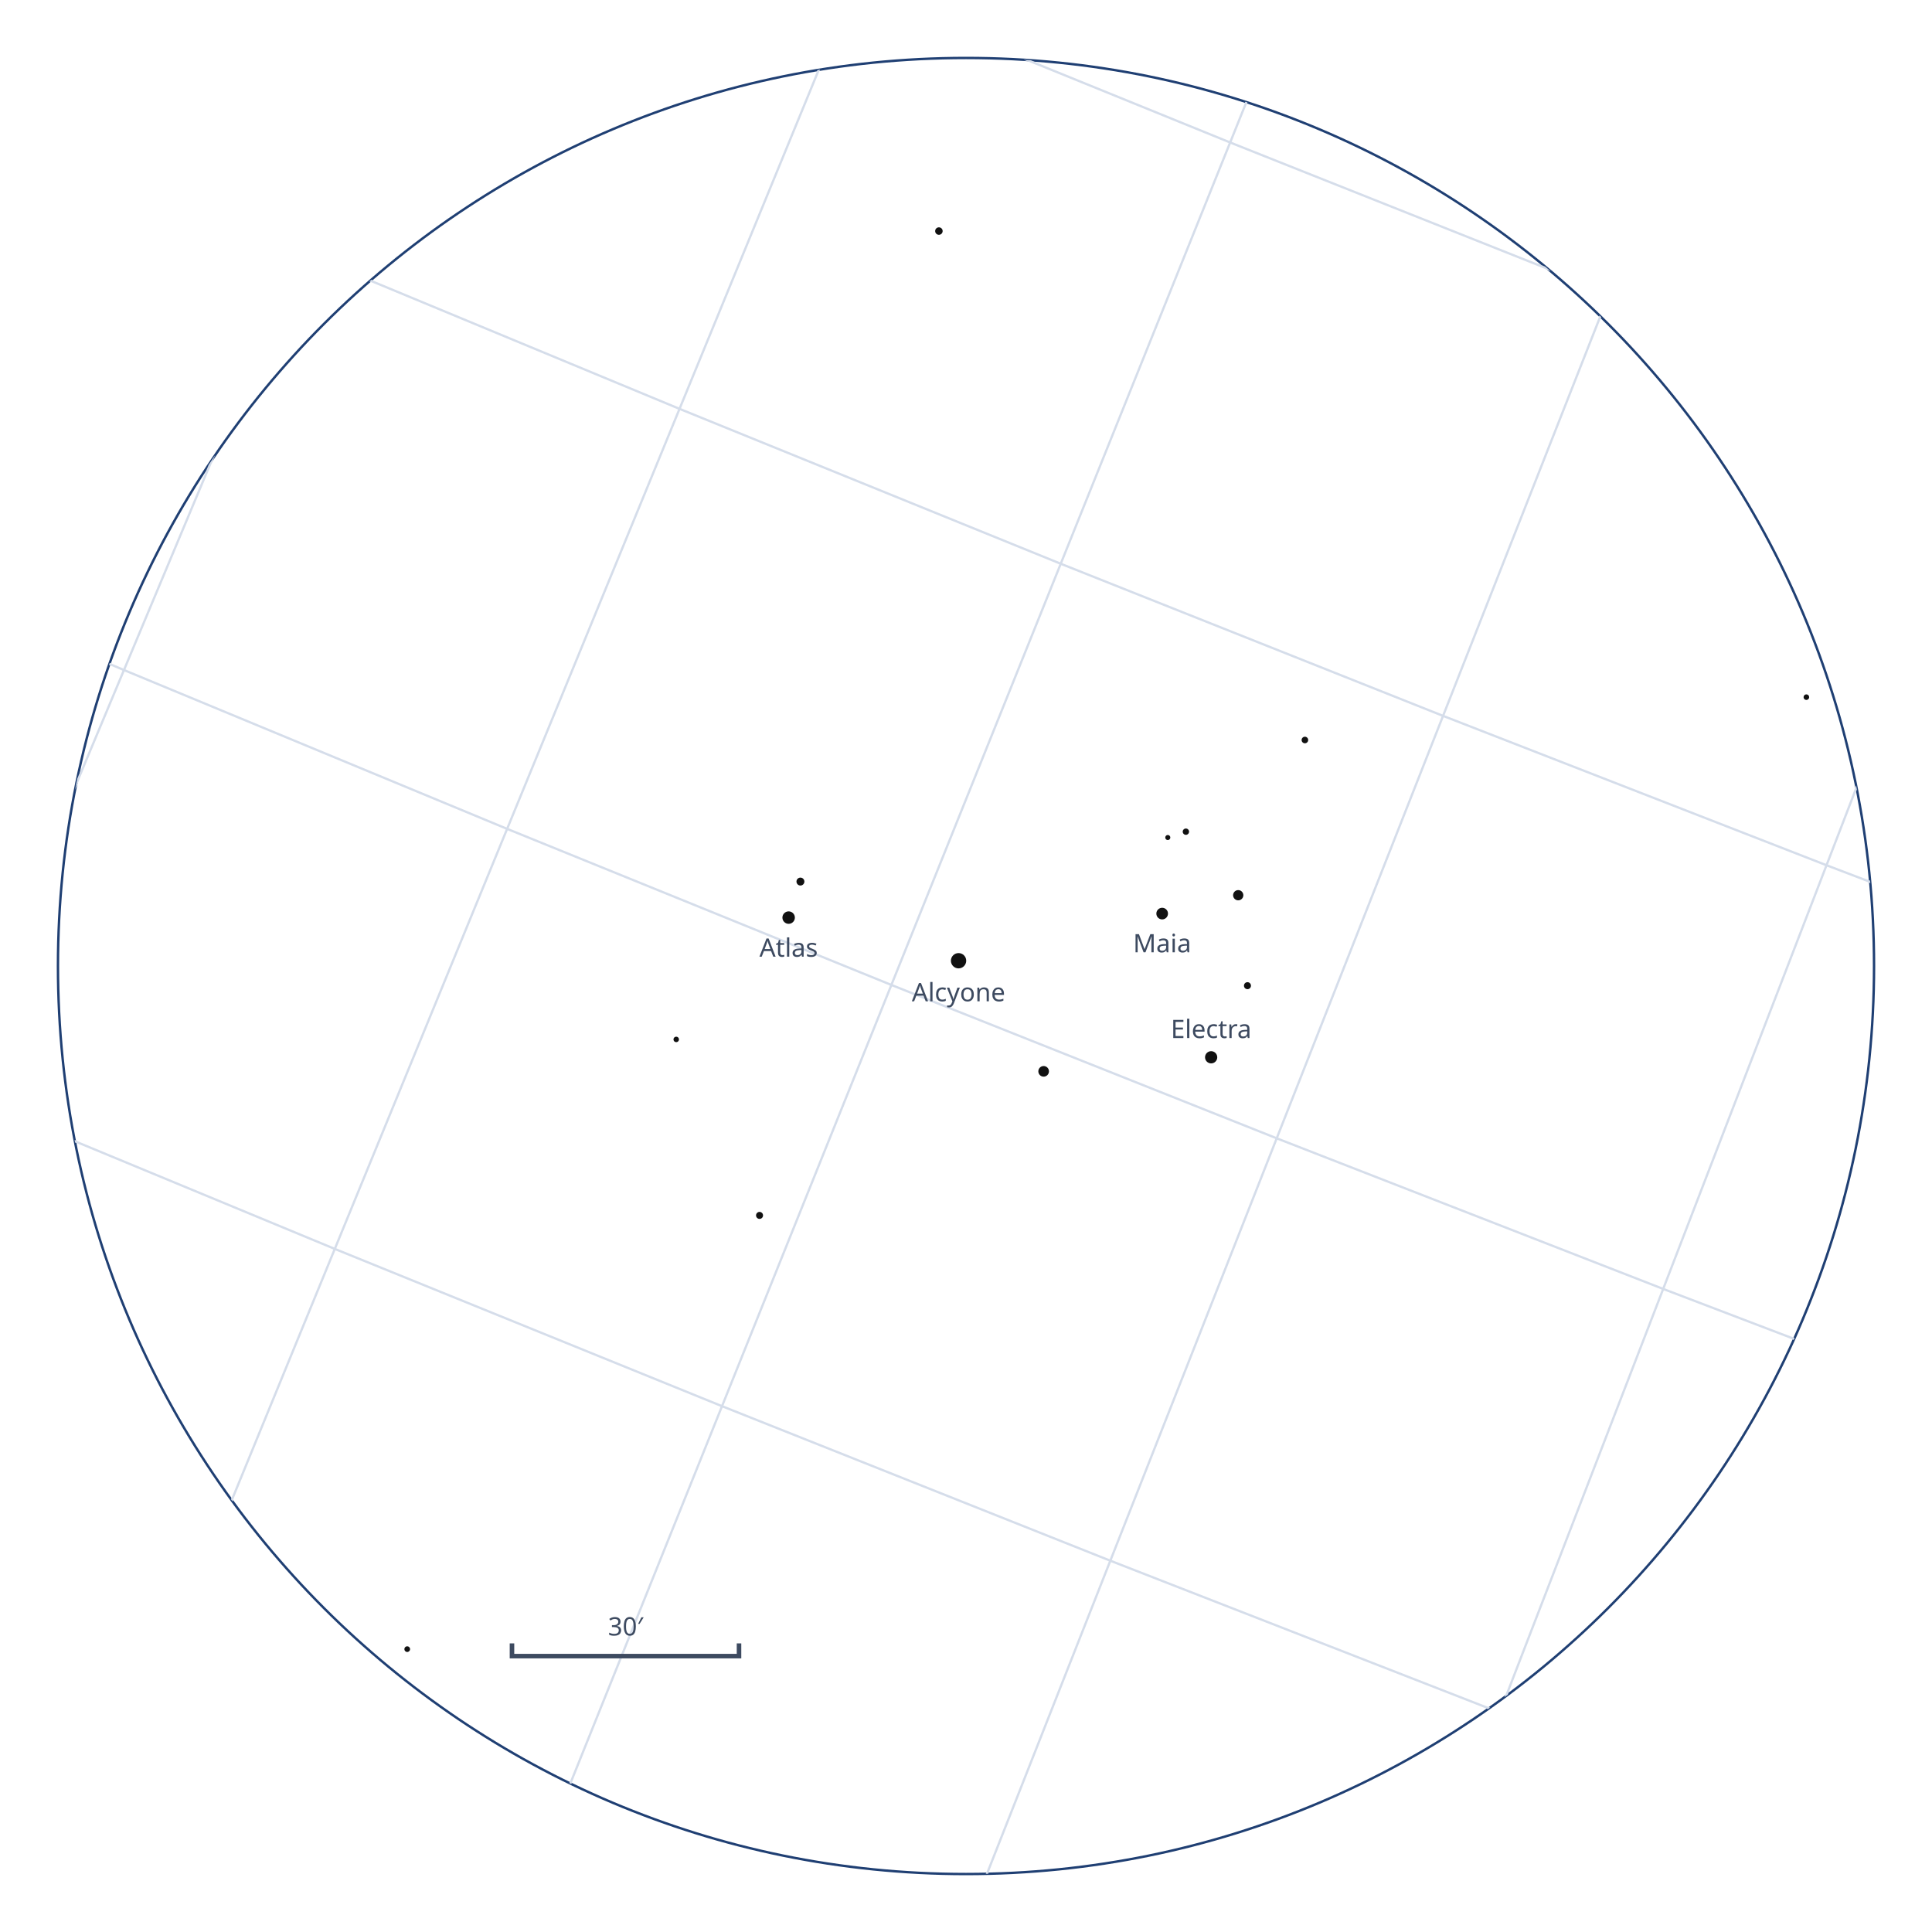
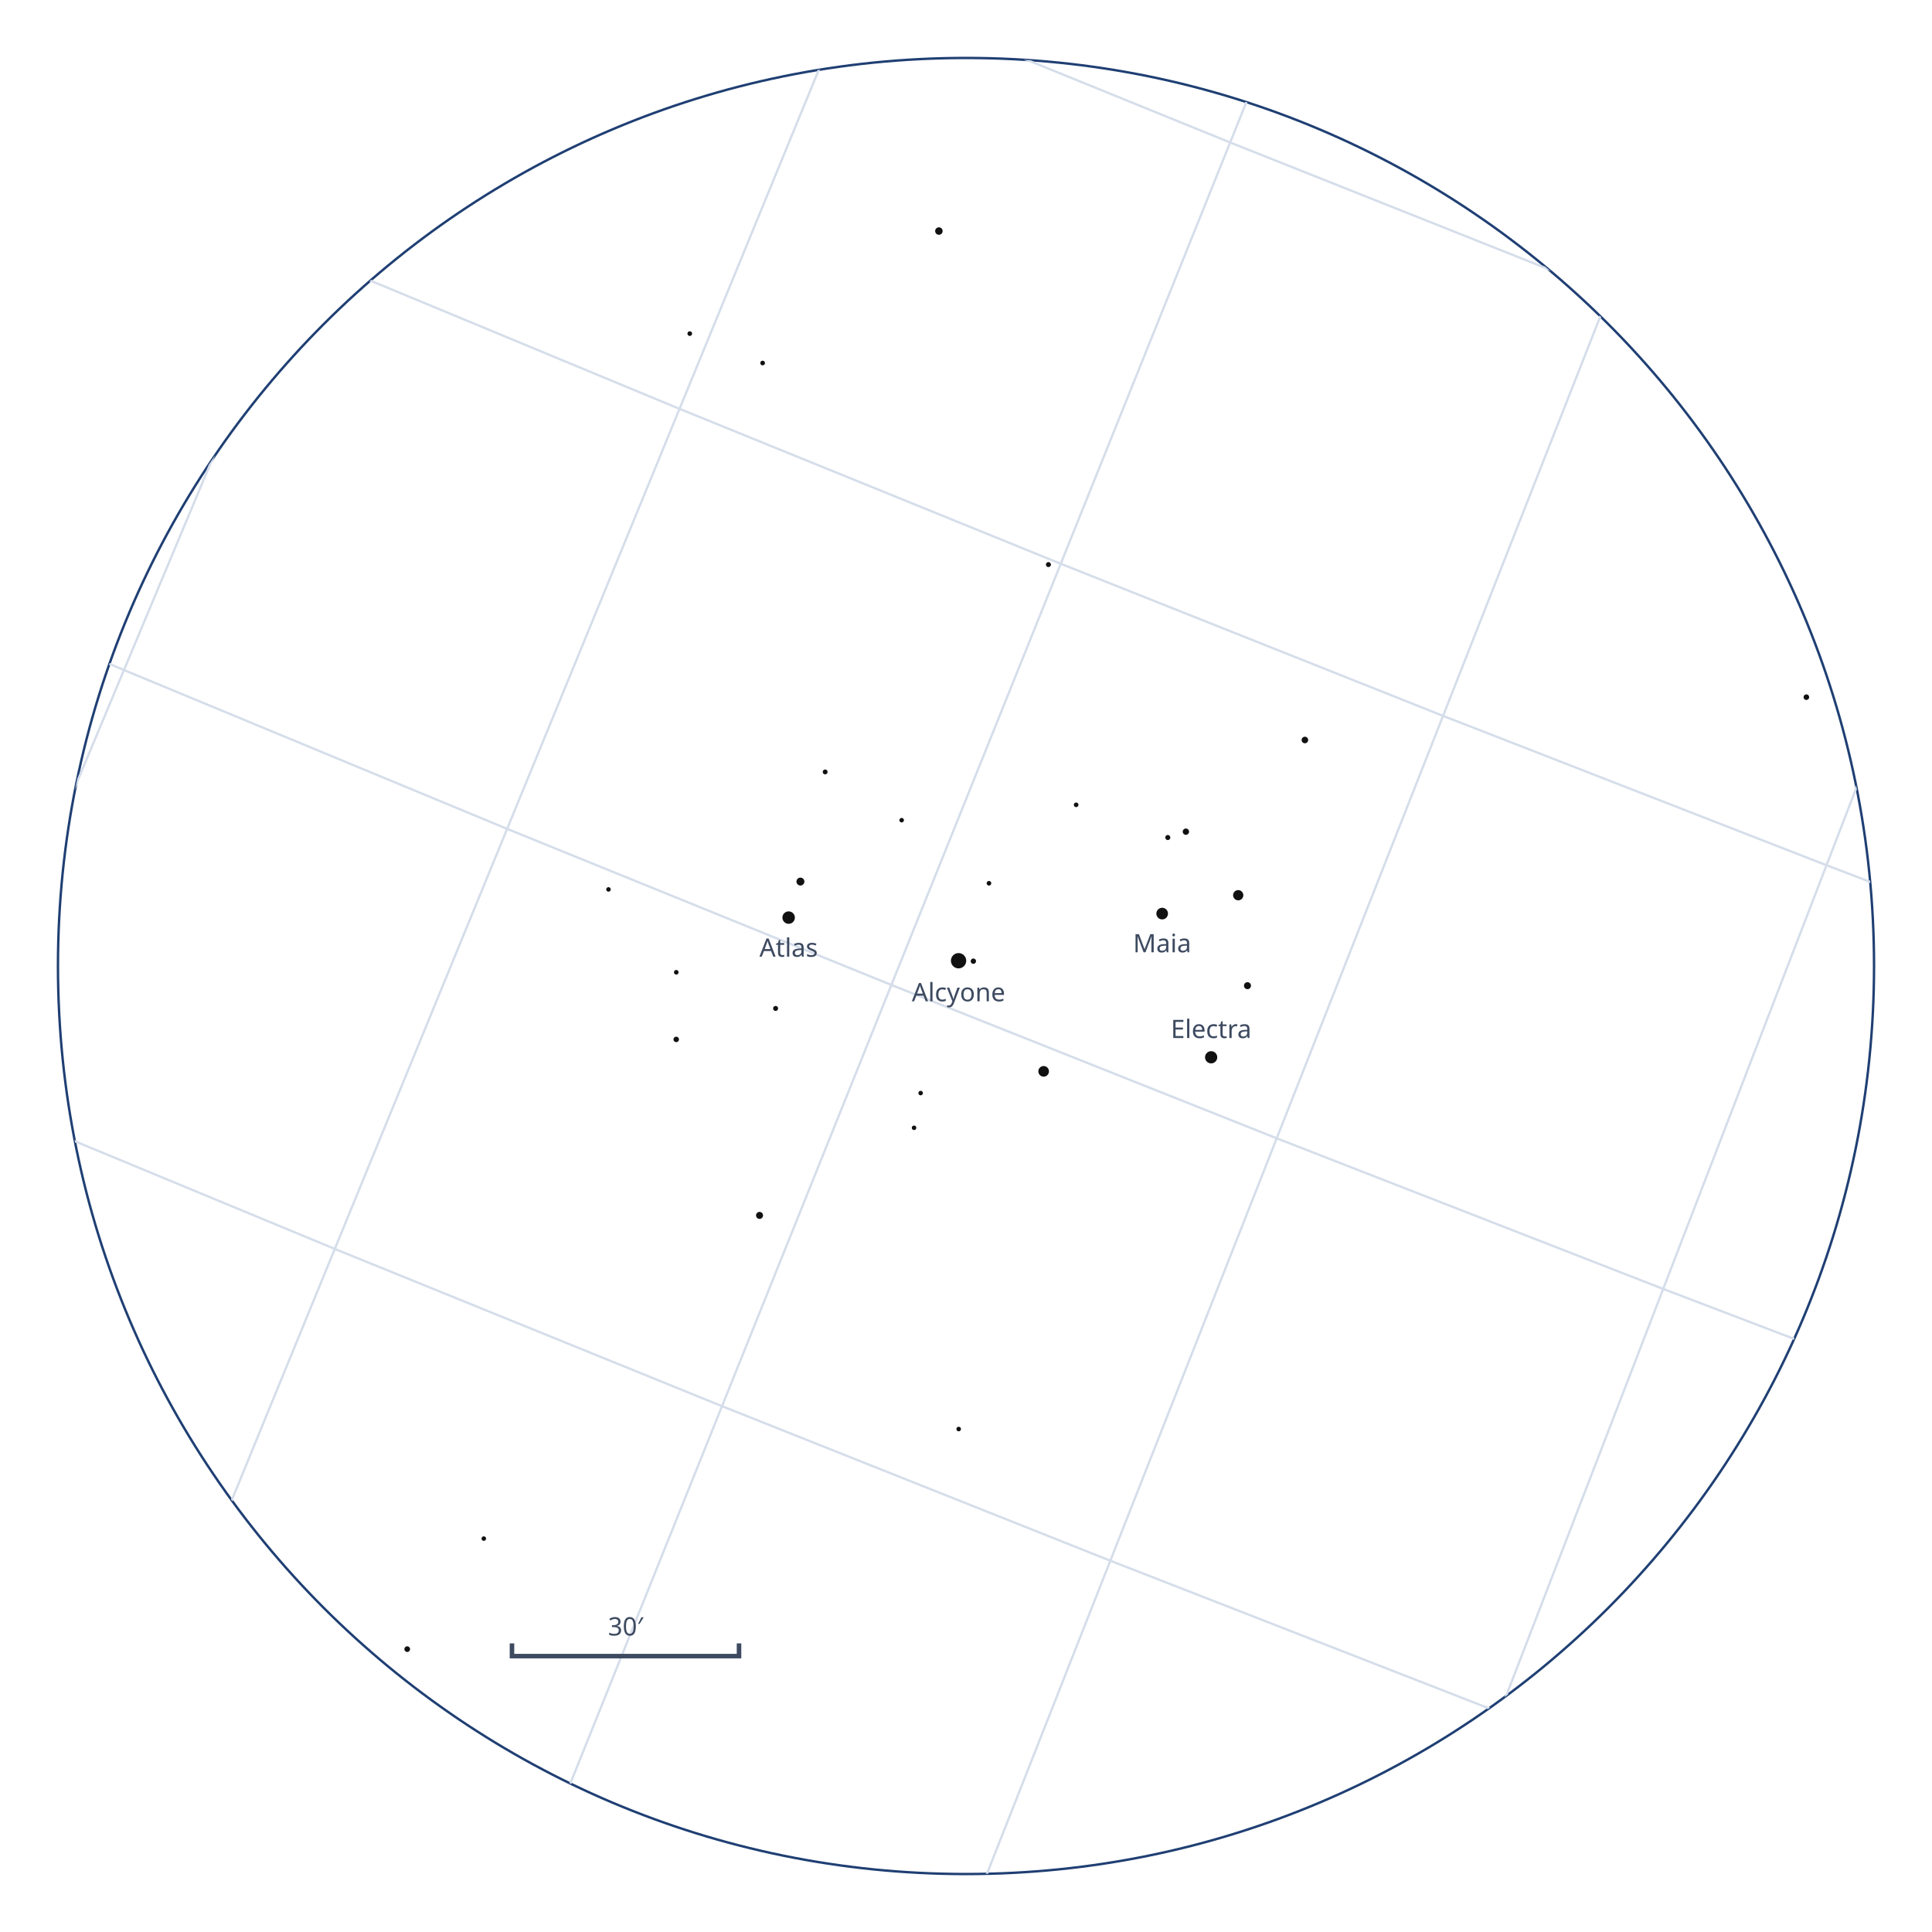
<svg xmlns="http://www.w3.org/2000/svg" viewBox="0 0 800 800" width="190mm" height="190mm">
  <rect x="0" y="0" width="800" height="800" fill="#ffffff" />
  <circle cx="400.0" cy="400.0" r="376.0" fill="#ffffff" stroke="#1f3f73" stroke-width="1" />
  <defs>
    <clipPath id="sky-400_0-400_0-376_0">
      <circle cx="400.0" cy="400.0" r="376.0" />
    </clipPath>
  </defs>
  <g clip-path="url(#sky-400_0-400_0-376_0)">
    <polyline points="10665.86,2348.65 10453.08,2357.26 10241.82,2364.01 10032.04,2368.92 9823.73,2372.04 9616.85,2373.42 9411.38,2373.07 9207.31,2371.04 9004.59,2367.37 8803.22,2362.08 8603.16,2355.2 8404.39,2346.76 8206.89,2336.8 8010.64,2325.34 7815.6,2312.4 7621.77,2298.01 7429.12,2282.19 7237.62,2264.97 7047.25,2246.37 6857.99,2226.4 6669.82,2205.1 6482.72,2182.47 6296.67,2158.53 6111.65,2133.31 5927.63,2106.82 5744.59,2079.07 5562.52,2050.07 5381.4,2019.85 5201.2,1988.42 5021.91,1955.78 4843.5,1921.95 4665.97,1886.94 4489.29,1850.76 4313.43,1813.42 4138.4,1774.92 3964.15,1735.28 3790.69,1694.51 3617.99,1652.6 3446.03,1609.57 3274.8,1565.42 3104.27,1520.16 2934.45,1473.78 2765.3,1426.31 2596.81,1377.73 2428.96,1328.05 2261.75,1277.27 2095.15,1225.39 1929.15,1172.42 1763.74,1118.36 1598.9,1063.19 1434.61,1006.94 1270.86,949.58 1107.64,891.13 944.94,831.57 782.73,770.91 621.01,709.14 459.76,646.26 298.97,582.27 138.63,517.15 -21.27,450.91 -180.76,383.53 -339.83,315.02 -498.51,245.36 -656.8,174.54 -814.71,102.57 -972.26,29.42 -1129.46,-44.9 -1286.32,-120.41 -1442.85,-197.13 -1599.06,-275.05 -1754.96,-354.19 -1910.56,-434.57 -2065.87,-516.19 -2220.89,-599.07 -2375.65,-683.22 -2530.15,-768.66 -2684.39,-855.39 -2838.39,-943.45 -2992.15,-1032.83 -3145.69,-1123.56 -3299.0,-1215.66 -3452.1,-1309.14 -3605.0,-1404.02 -3757.7,-1500.32 -3910.2,-1598.07 -4062.52,-1697.27 -4214.67,-1797.95 -4366.64,-1900.13 -4518.44,-2003.84 -4670.07,-2109.1 -4821.55,-2215.93 -4972.88,-2324.36 -5124.05,-2434.41 -5275.08,-2546.11 -5425.97,-2659.48 -5576.71,-2774.55 -5727.32,-2891.36 -5877.79,-3009.93 -6028.12,-3130.29 -6178.32,-3252.47 -6328.39,-3376.5 -6478.32,-3502.43 -6628.11,-3630.27 -6777.77,-3760.07 -6927.29,-3891.86 -7076.67,-4025.69 -7225.9,-4161.57 -7374.99,-4299.57 -7523.92,-4439.71 -7672.68,-4582.04 -7821.29,-4726.59 -7969.72,-4873.42 -8117.96,-5022.57 -8266.02,-5174.08 -8413.88,-5328.01 -8561.52,-5484.39 -8708.93,-5643.28 -8856.11,-5804.73 -9003.04,-5968.79 -9149.7,-6135.52 -9296.07,-6304.96 -9442.13,-6477.19 -9587.87,-6652.25 -9733.26,-6830.21 -9878.29,-7011.12 -10022.92,-7195.05 -10167.12,-7382.06 -10310.88,-7572.22 -10454.15,-7765.6 -10596.92,-7962.27 -10739.13,-8162.29 -10880.76,-8365.73 -11021.76,-8572.69 -11162.1,-8783.22 -11301.72,-8997.4 -11440.59,-9215.33 -11578.64,-9437.07 -11715.83,-9662.72 -11852.11,-9892.35 -11987.4,-10126.05 -12121.65,-10363.92 -12254.78,-10606.05 -12386.74,-10852.52 -12517.43,-11103.43 -12646.78,-11358.88 -12774.72,-11618.96 -12901.13,-11883.79 -13025.94,-12153.45 -13149.04,-12428.05 -13270.33,-12707.7 -13389.69,-12992.5 -13507.0,-13282.57 -13622.15,-13578.01 -13735.0,-13878.94 -13845.4,-14185.46 -13953.23,-14497.69 -14058.31,-14815.75 -14160.5,-15139.74 -14259.61,-15469.79 -14355.46,-15806.01 -14447.88,-16148.52 -14536.65,-16497.43 -14621.57,-16852.86 -14702.41,-17214.92 -14778.95,-17583.73 -14850.93,-17959.4 -14918.1,-18342.03 -14980.2,-18731.73 -15036.93,-19128.61 -15087.99,-19532.77 -15133.09,-19944.29 -15171.88,-20363.27 -15204.03,-20789.8 -15229.17,-21223.94 -15246.92,-21665.76 -15256.91,-22115.33 -15258.7,-22572.69 -15251.88,-23037.88 -15235.99,-23510.92 -15210.57,-23991.83 -15175.12,-24480.58 -15129.15,-24977.17 -15072.11,-25481.54 -15003.48,-25993.64 -14922.67,-26513.37 -14829.11,-27040.61 -14722.18,-27575.24 -14601.26,-28117.07 -14465.7,-28665.9 -14314.83,-29221.49 -14147.98,-29783.56 -13976.14,-30316.58" fill="none" stroke="#d5ddea" stroke-width="0.94" stroke-linejoin="round" />
    <polyline points="10654.53,2116.94 10443.83,2127.19 10234.6,2135.54 10026.81,2142.04 9820.44,2146.72 9615.47,2149.62 9411.87,2150.78 9209.62,2150.24 9008.7,2148.02 8809.08,2144.15 8610.75,2138.68 8413.68,2131.62 8217.84,2123.01 8023.22,2112.88 7829.8,2101.25 7637.55,2088.14 7446.45,2073.58 7256.48,2057.59 7067.62,2040.2 6879.85,2021.43 6693.15,2001.28 6507.5,1979.8 6322.87,1956.98 6139.25,1932.86 5956.62,1907.44 5774.96,1880.75 5594.25,1852.79 5414.47,1823.58 5235.6,1793.14 5057.63,1761.47 4880.53,1728.59 4704.28,1694.51 4528.88,1659.24 4354.3,1622.79 4180.53,1585.17 4007.54,1546.38 3835.32,1506.44 3663.86,1465.35 3493.13,1423.12 3323.13,1379.75 3153.83,1335.25 2985.21,1289.63 2817.28,1242.88 2650.0,1195.01 2483.36,1146.02 2317.36,1095.92 2151.96,1044.71 1987.17,992.38 1822.96,938.95 1659.31,884.4 1496.23,828.74 1333.69,771.97 1171.68,714.08 1010.18,655.08 849.19,594.96 688.69,533.72 528.66,471.35 369.1,407.85 209.99,343.22 51.33,277.45 -106.91,210.53 -264.73,142.46 -422.15,73.23 -579.17,2.84 -735.81,-68.73 -892.07,-141.48 -1047.98,-215.42 -1203.53,-290.56 -1358.73,-366.92 -1513.61,-444.49 -1668.17,-523.29 -1822.41,-603.34 -1976.35,-684.64 -2129.99,-767.21 -2283.35,-851.07 -2436.43,-936.21 -2589.24,-1022.67 -2741.79,-1110.45 -2894.09,-1199.57 -3046.14,-1290.05 -3197.95,-1381.9 -3349.53,-1475.14 -3500.89,-1569.8 -3652.02,-1665.87 -3802.94,-1763.4 -3953.66,-1862.39 -4104.17,-1962.86 -4254.48,-2064.85 -4404.61,-2168.37 -4554.54,-2273.43 -4704.29,-2380.08 -4853.86,-2488.33 -5003.25,-2598.2 -5152.46,-2709.72 -5301.51,-2822.92 -5450.38,-2937.83 -5599.08,-3054.47 -5747.61,-3172.87 -5895.97,-3293.06 -6044.17,-3415.08 -6192.2,-3538.95 -6340.05,-3664.71 -6487.73,-3792.38 -6635.24,-3922.01 -6782.57,-4053.63 -6929.72,-4187.27 -7076.68,-4322.97 -7223.45,-4460.78 -7370.02,-4600.73 -7516.38,-4742.85 -7662.54,-4887.2 -7808.47,-5033.81 -7954.17,-5182.72 -8099.63,-5333.99 -8244.83,-5487.66 -8389.78,-5643.78 -8534.44,-5802.38 -8678.81,-5963.53 -8822.86,-6127.28 -8966.59,-6293.67 -9109.98,-6462.76 -9253.0,-6634.61 -9395.63,-6809.27 -9537.84,-6986.8 -9679.62,-7167.26 -9820.94,-7350.71 -9961.77,-7537.21 -10102.07,-7726.82 -10241.82,-7919.62 -10380.99,-8115.66 -10519.52,-8315.02 -10657.4,-8517.77 -10794.56,-8723.97 -10930.98,-8933.7 -11066.6,-9147.04 -11201.38,-9364.07 -11335.26,-9584.85 -11468.18,-9809.47 -11600.1,-10038.02 -11730.94,-10270.57 -11860.64,-10507.21 -11989.13,-10748.03 -12116.33,-10993.11 -12242.18,-11242.55 -12366.58,-11496.44 -12489.46,-11754.86 -12610.71,-12017.92 -12730.25,-12285.72 -12847.97,-12558.34 -12963.76,-12835.89 -13077.51,-13118.47 -13189.1,-13406.17 -13298.4,-13699.12 -13405.29,-13997.39 -13509.62,-14301.11 -13611.25,-14610.37 -13710.02,-14925.29 -13805.76,-15245.96 -13898.31,-15572.5 -13987.49,-15905.0 -14073.11,-16243.58 -14154.96,-16588.34 -14232.84,-16939.39 -14306.52,-17296.82 -14375.79,-17660.73 -14440.38,-18031.23 -14500.06,-18408.41 -14554.56,-18792.37 -14603.58,-19183.18 -14646.85,-19580.94 -14684.05,-19985.73 -14714.87,-20397.61 -14738.96,-20816.65 -14755.97,-21242.91 -14765.55,-21676.45 -14767.3,-22117.29 -14760.83,-22565.47 -14745.72,-23021.01 -14721.54,-23483.91 -14687.83,-23954.17 -14644.13,-24431.74 -14589.94,-24916.59 -14524.77,-25408.66 -14448.09,-25907.85 -14359.37,-26414.06 -14258.03,-26927.15 -14143.51,-27446.97 -14015.21,-27973.32 -13872.52,-28505.98 -13714.83,-29044.68 -13541.48,-29589.14 -13351.84,-30139.02 -13145.23,-30693.94 -13033.69,-30975.88" fill="none" stroke="#d5ddea" stroke-width="0.94" stroke-linejoin="round" />
    <polyline points="10641.32,1885.75 10432.74,1897.6 10225.58,1907.52 10019.82,1915.57 9815.44,1921.78 9612.42,1926.18 9410.73,1928.82 9210.35,1929.72 9011.26,1928.93 8813.45,1926.47 8616.88,1922.37 8421.55,1916.67 8227.42,1909.4 8034.47,1900.57 7842.7,1890.22 7652.07,1878.38 7462.56,1865.06 7274.16,1850.29 7086.85,1834.09 6900.6,1816.49 6715.4,1797.5 6531.23,1777.14 6348.06,1755.44 6165.88,1732.4 5984.68,1708.05 5804.42,1682.4 5625.1,1655.46 5446.7,1627.26 5269.19,1597.8 5092.57,1567.1 4916.81,1535.17 4741.89,1502.01 4567.8,1467.65 4394.52,1432.09 4222.04,1395.34 4050.33,1357.4 3879.39,1318.3 3709.2,1278.02 3539.73,1236.59 3370.98,1194.0 3202.93,1150.26 3035.57,1105.38 2868.87,1059.36 2702.83,1012.21 2537.43,963.92 2372.66,914.5 2208.49,863.95 2044.93,812.28 1881.95,759.47 1719.53,705.55 1557.68,650.49 1396.37,594.31 1235.59,537.0 1075.33,478.56 915.58,418.99 756.32,358.28 597.54,296.43 439.23,233.44 281.38,169.3 123.98,104.01 -32.99,37.56 -189.54,-30.06 -345.67,-98.84 -501.4,-168.8 -656.74,-239.95 -811.69,-312.29 -966.27,-385.83 -1120.49,-460.59 -1274.36,-536.56 -1427.88,-613.77 -1581.07,-692.22 -1733.94,-771.92 -1886.48,-852.89 -2038.72,-935.13 -2190.66,-1018.66 -2342.3,-1103.5 -2493.66,-1189.66 -2644.75,-1277.15 -2795.56,-1365.99 -2946.1,-1456.19 -3096.39,-1547.77 -3246.43,-1640.75 -3396.22,-1735.14 -3545.78,-1830.97 -3695.1,-1928.25 -3844.18,-2027.01 -3993.05,-2127.25 -4141.69,-2229.01 -4290.11,-2332.3 -4438.33,-2437.15 -4586.33,-2543.58 -4734.12,-2651.62 -4881.71,-2761.28 -5029.1,-2872.6 -5176.28,-2985.59 -5323.26,-3100.29 -5470.04,-3216.73 -5616.62,-3334.93 -5763.0,-3454.92 -5909.18,-3576.73 -6055.15,-3700.39 -6200.91,-3825.94 -6346.47,-3953.4 -6491.81,-4082.82 -6636.94,-4214.22 -6781.84,-4347.63 -6926.52,-4483.11 -7070.96,-4620.68 -7215.16,-4760.38 -7359.12,-4902.25 -7502.81,-5046.33 -7646.24,-5192.67 -7789.38,-5341.3 -7932.24,-5492.27 -8074.79,-5645.62 -8217.03,-5801.41 -8358.93,-5959.67 -8500.49,-6120.46 -8641.68,-6283.82 -8782.48,-6449.81 -8922.88,-6618.48 -9062.85,-6789.88 -9202.37,-6964.07 -9341.42,-7141.1 -9479.97,-7321.03 -9617.98,-7503.91 -9755.44,-7689.82 -9892.31,-7878.8 -10028.55,-8070.93 -10164.12,-8266.27 -10299.0,-8464.88 -10433.14,-8666.83 -10566.5,-8872.19 -10699.02,-9081.03 -10830.67,-9293.42 -10961.39,-9509.44 -11091.12,-9729.16 -11219.82,-9952.65 -11347.42,-10180.0 -11473.85,-10411.29 -11599.05,-10646.59 -11722.94,-10885.98 -11845.46,-11129.56 -11966.52,-11377.41 -12086.04,-11629.6 -12203.93,-11886.25 -12320.09,-12147.42 -12434.44,-12413.21 -12546.86,-12683.72 -12657.25,-12959.03 -12765.49,-13239.24 -12871.46,-13524.45 -12975.04,-13814.74 -13076.09,-14110.23 -13174.48,-14410.99 -13270.04,-14717.14 -13362.64,-15028.76 -13452.1,-15345.96 -13538.26,-15668.82 -13620.93,-15997.46 -13699.93,-16331.95 -13775.06,-16672.4 -13846.11,-17018.9 -13912.86,-17371.54 -13975.09,-17730.41 -14032.55,-18095.59 -14085.0,-18467.17 -14132.17,-18845.22 -14173.78,-19229.82 -14209.56,-19621.04 -14239.19,-20018.95 -14262.37,-20423.59 -14278.77,-20835.02 -14288.04,-21253.28 -14289.83,-21678.41 -14283.77,-22110.43 -14269.47,-22549.34 -14246.53,-22995.15 -14214.53,-23447.85 -14173.03,-23907.4 -14121.59,-24373.75 -14059.74,-24846.86 -13987.0,-25326.62 -13902.87,-25812.94 -13806.82,-26305.69 -13698.35,-26804.72 -13576.89,-27309.84 -13441.89,-27820.86 -13292.78,-28337.52 -13128.97,-28859.56 -12949.86,-29386.67 -12754.85,-29918.5 -12543.32,-30454.67 -12314.65,-30994.74 -12068.21,-31538.23 -12036.9,-31604.21" fill="none" stroke="#d5ddea" stroke-width="0.94" stroke-linejoin="round" />
    <polyline points="10626.23,1655.07 10419.82,1668.48 10214.78,1679.94 10011.1,1689.5 9808.75,1697.2 9607.71,1703.07 9407.97,1707.15 9209.51,1709.48 9012.3,1710.09 8816.33,1709.0 8621.57,1706.26 8428.01,1701.9 8235.62,1695.93 8044.39,1688.39 7854.3,1679.31 7665.33,1668.71 7477.45,1656.61 7290.66,1643.04 7104.93,1628.02 6920.24,1611.58 6736.57,1593.72 6553.92,1574.48 6372.25,1553.87 6191.55,1531.91 6011.8,1508.61 5832.99,1484.0 5655.09,1458.08 5478.1,1430.87 5301.99,1402.39 5126.74,1372.65 4952.35,1341.65 4778.79,1309.42 4606.04,1275.96 4434.1,1241.28 4262.94,1205.4 4092.55,1168.31 3922.91,1130.04 3754.02,1090.58 3585.84,1049.94 3418.38,1008.13 3251.61,965.16 3085.52,921.03 2920.09,875.74 2755.31,829.3 2591.18,781.71 2427.66,732.97 2264.76,683.1 2102.45,632.07 1940.72,579.91 1779.57,526.61 1618.97,472.17 1458.92,416.58 1299.4,359.85 1140.4,301.98 981.91,242.96 823.92,182.8 666.41,121.48 509.38,59.0 352.81,-4.63 196.69,-69.43 41.01,-135.4 -114.23,-202.55 -269.06,-270.88 -423.47,-340.39 -577.48,-411.11 -731.11,-483.02 -884.35,-556.15 -1037.21,-630.51 -1189.72,-706.09 -1341.87,-782.91 -1493.67,-860.99 -1645.13,-940.33 -1796.26,-1020.94 -1947.08,-1102.84 -2097.57,-1186.04 -2247.76,-1270.55 -2397.65,-1356.38 -2547.24,-1443.56 -2696.54,-1532.09 -2845.57,-1621.99 -2994.31,-1713.28 -3142.79,-1805.98 -3291.0,-1900.09 -3438.95,-1995.65 -3586.65,-2092.66 -3734.09,-2191.15 -3881.29,-2291.13 -4028.24,-2392.63 -4174.95,-2495.67 -4321.42,-2600.28 -4467.66,-2706.46 -4613.66,-2814.25 -4759.43,-2923.67 -4904.97,-3034.75 -5050.27,-3147.5 -5195.35,-3261.97 -5340.19,-3378.16 -5484.81,-3496.12 -5629.18,-3615.87 -5773.33,-3737.44 -5917.23,-3860.85 -6060.89,-3986.15 -6204.31,-4113.36 -6347.48,-4242.51 -6490.39,-4373.65 -6633.04,-4506.79 -6775.42,-4641.99 -6917.53,-4779.27 -7059.35,-4918.68 -7200.88,-5060.24 -7342.11,-5204.01 -7483.02,-5350.02 -7623.61,-5498.3 -7763.86,-5648.92 -7903.75,-5801.9 -8043.28,-5957.3 -8182.42,-6115.16 -8321.16,-6275.52 -8459.48,-6438.44 -8597.36,-6603.96 -8734.78,-6772.13 -8871.71,-6943.01 -9008.13,-7116.65 -9144.01,-7293.11 -9279.33,-7472.43 -9414.05,-7654.68 -9548.15,-7839.91 -9681.59,-8028.18 -9814.33,-8219.56 -9946.35,-8414.1 -10077.59,-8611.87 -10208.01,-8812.94 -10337.58,-9017.36 -10466.24,-9225.21 -10593.94,-9436.56 -10720.64,-9651.48 -10846.27,-9870.03 -10970.77,-10092.29 -11094.09,-10318.34 -11216.16,-10548.25 -11336.91,-10782.09 -11456.27,-11019.95 -11574.15,-11261.91 -11690.49,-11508.04 -11805.19,-11758.43 -11918.17,-12013.16 -12029.32,-12272.32 -12138.56,-12535.98 -12245.77,-12804.24 -12350.86,-13077.18 -12453.69,-13354.9 -12554.16,-13637.46 -12652.12,-13924.98 -12747.46,-14217.53 -12840.03,-14515.2 -12929.68,-14818.08 -13016.25,-15126.26 -13099.59,-15439.84 -13179.52,-15758.89 -13255.87,-16083.5 -13328.44,-16413.76 -13397.05,-16749.76 -13461.48,-17091.57 -13521.52,-17439.27 -13576.94,-17792.94 -13627.52,-18152.66 -13672.99,-18518.49 -13713.11,-18890.5 -13747.61,-19268.75 -13776.2,-19653.3 -13798.58,-20044.2 -13814.47,-20441.48 -13823.52,-20845.19 -13825.42,-21255.35 -13819.82,-21671.98 -13806.36,-22095.08 -13784.65,-22524.64 -13754.33,-22960.67 -13714.98,-23403.11 -13666.18,-23851.92 -13607.51,-24307.05 -13538.53,-24768.41 -13458.76,-25235.9 -13367.73,-25709.39 -13264.97,-26188.76 -13149.96,-26673.82 -13022.19,-27164.39 -12881.14,-27660.23 -12726.27,-28161.11 -12557.02,-28666.73 -12372.85,-29176.77 -12173.18,-29690.88 -11957.45,-30208.66 -11725.09,-30729.69 -11475.5,-31253.47 -11208.13,-31779.49 -10982.23,-32198.59" fill="none" stroke="#d5ddea" stroke-width="0.94" stroke-linejoin="round" />
    <polyline points="-4267.85,13042.04 -4175.91,12815.99 -4078.95,12577.4 -3983.09,12341.26 -3888.3,12107.52 -3794.54,11876.08 -3701.78,11646.9 -3609.99,11419.89 -3519.14,11195.0 -3429.2,10972.16 -3340.16,10751.32 -3251.97,10532.4 -3164.62,10315.36 -3078.09,10100.13 -2992.33,9886.66 -2907.34,9674.9 -2823.1,9464.8 -2739.57,9256.3 -2656.73,9049.36 -2574.57,8843.92 -2493.07,8639.94 -2412.2,8437.37 -2331.94,8236.18 -2252.29,8036.3 -2173.21,7837.71 -2094.68,7640.35 -2016.71,7444.19 -1939.25,7249.19 -1862.31,7055.3 -1785.85,6862.49 -1709.87,6670.72 -1634.35,6479.96 -1559.28,6290.16 -1484.63,6101.29 -1410.4,5913.31 -1336.56,5726.2 -1263.11,5539.91 -1190.03,5354.41 -1117.31,5169.67 -1044.93,4985.66 -972.89,4802.34 -901.16,4619.68 -829.73,4437.66 -758.59,4256.24 -687.74,4075.38 -617.15,3895.07 -546.81,3715.27 -476.72,3535.95 -406.86,3357.08 -337.22,3178.63 -267.79,3000.57 -198.55,2822.89 -129.5,2645.54 -60.62,2468.5 8.1,2291.74 76.67,2115.24 145.09,1938.97 213.38,1762.89 281.56,1586.99 349.62,1411.24 417.59,1235.6 485.47,1060.06 553.27,884.58 621.01,709.14 688.69,533.72 756.32,358.28 823.92,182.8 891.49,7.25 959.04,-168.4 1026.59,-344.16 1094.15,-520.08 1161.72,-696.17 1229.31,-872.46 1296.94,-1048.98 1364.62,-1225.76 1432.36,-1402.82 1500.16,-1580.2 1568.03,-1757.91 1636.0,-1936.0 1704.06,-2114.48 1772.24,-2293.38 1840.53,-2472.74 1908.95,-2652.59 1977.51,-2832.94 2046.22,-3013.84 2115.1,-3195.31 2184.15,-3377.39 2253.38,-3560.09 2322.81,-3743.47 2392.45,-3927.54 2462.3,-4112.34 2532.39,-4297.9 2602.72,-4484.25 2673.3,-4671.44 2744.15,-4859.48 2815.28,-5048.43 2886.7,-5238.3 2958.42,-5429.15 3030.46,-5621.0 3102.83,-5813.9 3175.54,-6007.87 3248.61,-6202.97 3322.05,-6399.22 3395.87,-6596.68 3470.09,-6795.38 3544.73,-6995.36 3619.79,-7196.67 3695.3,-7399.35 3771.27,-7603.44 3847.71,-7809.0 3924.64,-8016.07 4002.08,-8224.7 4080.04,-8434.93 4158.54,-8646.83 4237.6,-8860.44 4317.24,-9075.81 4397.48,-9293.0 4478.32,-9512.08 4559.81,-9733.08 4641.94,-9956.09 4724.75,-10181.15 4808.26,-10408.33 4892.48,-10637.69 4977.44,-10869.31 5063.17,-11103.25 5149.67,-11339.58 5236.99,-11578.38 5325.14,-11819.73 5414.15,-12063.69 5504.05,-12310.35 5594.86,-12559.8" fill="none" stroke="#d5ddea" stroke-width="0.94" stroke-linejoin="round" />
    <polyline points="-4467.91,13001.95 -4459.78,12981.82 -4362.38,12740.47 -4266.06,12501.67 -4170.78,12265.36 -4076.52,12031.45 -3983.24,11799.88 -3890.91,11570.57 -3799.51,11343.47 -3709.01,11118.49 -3619.38,10895.58 -3530.59,10674.68 -3442.63,10455.73 -3355.46,10238.67 -3269.06,10023.43 -3183.41,9809.98 -3098.49,9598.24 -3014.27,9388.17 -2930.74,9179.73 -2847.86,8972.85 -2765.63,8767.49 -2684.03,8563.6 -2603.02,8361.13 -2522.6,8160.05 -2442.74,7960.3 -2363.43,7761.84 -2284.65,7564.64 -2206.39,7368.64 -2128.62,7173.81 -2051.33,6980.1 -1974.5,6787.49 -1898.12,6595.92 -1822.18,6405.37 -1746.65,6215.8 -1671.52,6027.16 -1596.78,5839.43 -1522.42,5652.57 -1448.41,5466.54 -1374.75,5281.32 -1301.42,5096.86 -1228.42,4913.14 -1155.71,4730.12 -1083.3,4547.77 -1011.17,4366.07 -939.31,4184.97 -867.7,4004.46 -796.34,3824.49 -725.21,3645.04 -654.3,3466.08 -583.59,3287.58 -513.08,3109.51 -442.75,2931.85 -372.6,2754.56 -302.61,2577.62 -232.77,2400.99 -163.07,2224.66 -93.5,2048.59 -24.04,1872.76 45.31,1697.13 114.56,1521.69 183.73,1346.4 252.82,1171.24 321.85,996.18 390.83,821.2 459.76,646.26 528.66,471.35 597.54,296.43 666.41,121.48 735.28,-53.53 804.15,-228.63 873.05,-403.84 941.98,-579.19 1010.95,-754.7 1079.97,-930.4 1149.05,-1106.33 1218.21,-1282.5 1287.45,-1458.95 1356.78,-1635.7 1426.22,-1812.78 1495.77,-1990.22 1565.45,-2168.05 1635.27,-2346.29 1705.24,-2524.97 1775.37,-2704.12 1845.67,-2883.78 1916.15,-3063.97 1986.83,-3244.72 2057.71,-3426.06 2128.81,-3608.02 2200.14,-3790.63 2271.7,-3973.93 2343.53,-4157.95 2415.62,-4342.71 2487.98,-4528.26 2560.64,-4714.62 2633.6,-4901.83 2706.88,-5089.93 2780.49,-5278.94 2854.45,-5468.91 2928.76,-5659.87 3003.44,-5851.86 3078.51,-6044.91 3153.97,-6239.07 3229.86,-6434.37 3306.17,-6630.85 3382.93,-6828.56 3460.15,-7027.54 3537.85,-7227.83 3616.04,-7429.47 3694.74,-7632.5 3773.97,-7836.99 3853.74,-8042.96 3934.08,-8250.47 4014.99,-8459.57 4096.51,-8670.31 4178.65,-8882.74 4261.42,-9096.91 4344.86,-9312.88 4428.97,-9530.7 4513.78,-9750.44 4599.32,-9972.15 4685.61,-10195.89 4772.66,-10421.73 4860.5,-10649.72 4949.16,-10879.94 5038.66,-11112.45 5129.03,-11347.33 5220.3,-11584.64 5312.48,-11824.47 5405.62,-12066.88 5499.73,-12311.96 5594.86,-12559.8" fill="none" stroke="#d5ddea" stroke-width="0.94" stroke-linejoin="round" />
    <polyline points="-4667.08,12960.29 -4645.77,12907.05 -4549.04,12665.45 -4453.33,12426.42 -4358.62,12189.89 -4264.87,11955.79 -4172.06,11724.05 -4080.15,11494.58 -3989.13,11267.34 -3898.96,11042.24 -3809.61,10819.24 -3721.07,10598.25 -3633.32,10379.23 -3546.31,10162.11 -3460.05,9946.84 -3374.49,9733.36 -3289.62,9521.61 -3205.42,9311.55 -3121.87,9103.13 -3038.95,8896.28 -2956.63,8690.97 -2874.91,8487.14 -2793.75,8284.74 -2713.15,8083.74 -2633.09,7884.09 -2553.54,7685.74 -2474.49,7488.66 -2395.92,7292.79 -2317.83,7098.1 -2240.18,6904.55 -2162.97,6712.1 -2086.18,6520.71 -2009.8,6330.35 -1933.8,6140.97 -1858.19,5952.54 -1782.93,5765.03 -1708.03,5578.39 -1633.46,5392.6 -1559.21,5207.62 -1485.26,5023.42 -1411.61,4839.97 -1338.25,4657.23 -1265.15,4475.17 -1192.31,4293.76 -1119.71,4112.97 -1047.34,3932.76 -975.2,3753.12 -903.26,3574.0 -831.51,3395.38 -759.96,3217.23 -688.57,3039.53 -617.34,2862.23 -546.27,2685.32 -475.33,2508.76 -404.52,2332.54 -333.83,2156.61 -263.24,1980.95 -192.75,1805.54 -122.34,1630.35 -52.0,1455.35 18.27,1280.51 88.5,1105.81 158.68,931.22 228.84,756.72 298.97,582.27 369.1,407.85 439.23,233.44 509.38,59.0 579.54,-115.48 649.75,-290.04 719.99,-464.7 790.3,-639.5 860.67,-814.44 931.12,-989.57 1001.65,-1164.91 1072.29,-1340.49 1143.04,-1516.33 1213.91,-1692.46 1284.91,-1868.91 1356.06,-2045.71 1427.36,-2222.89 1498.82,-2400.46 1570.47,-2578.47 1642.31,-2756.94 1714.34,-2935.9 1786.59,-3115.38 1859.07,-3295.4 1931.78,-3476.01 2004.75,-3657.23 2077.97,-3839.08 2151.47,-4021.61 2225.26,-4204.84 2299.35,-4388.8 2373.75,-4573.54 2448.49,-4759.07 2523.56,-4945.44 2598.98,-5132.68 2674.78,-5320.82 2750.96,-5509.9 2827.54,-5699.95 2904.53,-5891.02 2981.94,-6083.14 3059.8,-6276.34 3138.12,-6470.67 3216.92,-6666.17 3296.21,-6862.87 3376.0,-7060.82 3456.32,-7260.07 3537.19,-7460.64 3618.62,-7662.6 3700.62,-7865.98 3783.23,-8070.83 3866.45,-8277.19 3950.31,-8485.12 4034.83,-8694.67 4120.02,-8905.89 4205.92,-9118.83 4292.54,-9333.53 4379.9,-9550.07 4468.03,-9768.5 4556.95,-9988.87 4646.69,-10211.24 4737.27,-10435.68 4828.72,-10662.26 4921.06,-10891.02 5014.32,-11122.05 5108.52,-11355.41 5203.71,-11591.18 5299.91,-11829.42 5397.14,-12070.22 5495.45,-12313.65 5594.86,-12559.8" fill="none" stroke="#d5ddea" stroke-width="0.94" stroke-linejoin="round" />
    <polyline points="-4865.42,12917.07 -4831.97,12832.82 -4735.9,12590.92 -4640.79,12351.63 -4546.63,12114.85 -4453.39,11880.52 -4361.03,11648.57 -4269.53,11418.92 -4178.87,11191.5 -4089.01,10966.26 -3999.95,10743.11 -3911.64,10522.01 -3824.08,10302.88 -3737.23,10085.68 -3651.07,9870.34 -3565.59,9656.8 -3480.77,9445.02 -3396.57,9234.93 -3312.99,9026.49 -3230.01,8819.64 -3147.6,8614.34 -3065.74,8410.54 -2984.43,8208.19 -2903.64,8007.25 -2823.35,7807.66 -2743.55,7609.39 -2664.21,7412.4 -2585.34,7216.63 -2506.9,7022.06 -2428.89,6828.63 -2351.29,6636.32 -2274.07,6445.08 -2197.24,6254.87 -2120.78,6065.66 -2044.66,5877.42 -1968.88,5690.09 -1893.42,5503.66 -1818.27,5318.08 -1743.42,5133.33 -1668.85,4949.36 -1594.55,4766.15 -1520.51,4583.66 -1446.72,4401.86 -1373.15,4220.72 -1299.81,4040.21 -1226.67,3860.3 -1153.74,3680.95 -1080.98,3502.15 -1008.4,3323.85 -935.98,3146.03 -863.71,2968.66 -791.58,2791.71 -719.57,2615.16 -647.68,2438.97 -575.9,2263.12 -504.21,2087.58 -432.6,1912.32 -361.06,1737.31 -289.58,1562.54 -218.15,1387.96 -146.76,1213.56 -75.4,1039.3 -4.05,865.17 67.29,691.13 138.63,517.15 209.99,343.22 281.38,169.3 352.81,-4.63 424.28,-178.6 495.81,-352.64 567.41,-526.77 639.1,-701.01 710.88,-875.4 782.76,-1049.97 854.75,-1224.73 926.87,-1399.71 999.13,-1574.96 1071.54,-1750.48 1144.11,-1926.3 1216.84,-2102.47 1289.77,-2279.0 1362.89,-2455.91 1436.21,-2633.25 1509.75,-2811.04 1583.53,-2989.3 1657.55,-3168.07 1731.83,-3347.38 1806.37,-3527.25 1881.2,-3707.72 1956.32,-3888.81 2031.75,-4070.56 2107.51,-4253.0 2183.6,-4436.16 2260.03,-4620.07 2336.83,-4804.77 2414.01,-4990.29 2491.58,-5176.66 2569.56,-5363.92 2647.96,-5552.1 2726.8,-5741.24 2806.09,-5931.38 2885.85,-6122.55 2966.1,-6314.78 3046.85,-6508.13 3128.12,-6702.62 3209.93,-6898.3 3292.3,-7095.21 3375.23,-7293.38 3458.77,-7492.88 3542.91,-7693.72 3627.68,-7895.97 3713.11,-8099.67 3799.2,-8304.86 3885.99,-8511.6 3973.5,-8719.92 4061.74,-8929.89 4150.75,-9141.56 4240.53,-9354.97 4331.13,-9570.18 4422.56,-9787.25 4514.85,-10006.24 4608.02,-10227.2 4702.11,-10450.2 4797.14,-10675.3 4893.13,-10902.56 4990.13,-11132.05 5088.15,-11363.83 5187.24,-11597.99 5287.41,-11834.59 5388.72,-12073.71 5491.19,-12315.42 5594.86,-12559.8" fill="none" stroke="#d5ddea" stroke-width="0.94" stroke-linejoin="round" />
    <polyline points="-5062.97,12872.29 -5018.41,12759.1 -4922.98,12516.88 -4828.47,12277.28 -4734.85,12040.23 -4642.09,11805.64 -4550.17,11573.44 -4459.07,11343.57 -4368.75,11115.95 -4279.21,10890.51 -4190.4,10667.2 -4102.32,10445.95 -4014.93,10226.69 -3928.22,10009.36 -3842.17,9793.92 -3756.76,9580.29 -3671.96,9368.43 -3587.76,9158.29 -3504.14,8949.8 -3421.08,8742.93 -3338.56,8537.61 -3256.56,8333.81 -3175.07,8131.47 -3094.08,7930.55 -3013.55,7731.0 -2933.49,7532.78 -2853.86,7335.84 -2774.66,7140.15 -2695.88,6945.66 -2617.48,6752.34 -2539.47,6560.13 -2461.83,6369.01 -2384.54,6178.94 -2307.59,5989.87 -2230.96,5801.78 -2154.64,5614.62 -2078.62,5428.36 -2002.89,5242.97 -1927.42,5058.41 -1852.22,4874.65 -1777.26,4691.65 -1702.53,4509.39 -1628.03,4327.83 -1553.73,4146.94 -1479.63,3966.69 -1405.72,3787.05 -1331.98,3607.98 -1258.4,3429.46 -1184.97,3251.46 -1111.68,3073.95 -1038.52,2896.9 -965.47,2720.28 -892.53,2544.07 -819.68,2368.23 -746.91,2192.74 -674.21,2017.56 -601.57,1842.68 -528.98,1668.07 -456.43,1493.69 -383.9,1319.52 -311.39,1145.54 -238.88,971.71 -166.36,798.01 -93.83,624.42 -21.27,450.91 51.33,277.45 123.98,104.01 196.69,-69.43 269.47,-242.9 342.34,-416.42 415.3,-590.02 488.37,-763.74 561.56,-937.58 634.88,-1111.58 708.34,-1285.78 781.94,-1460.18 855.72,-1634.83 929.67,-1809.75 1003.8,-1984.96 1078.14,-2160.49 1152.68,-2336.38 1227.45,-2512.64 1302.46,-2689.31 1377.72,-2866.42 1453.23,-3043.99 1529.02,-3222.05 1605.1,-3400.64 1681.48,-3579.77 1758.17,-3759.49 1835.19,-3939.82 1912.55,-4120.79 1990.27,-4302.44 2068.35,-4484.79 2146.82,-4667.88 2225.69,-4851.73 2304.97,-5036.39 2384.69,-5221.89 2464.84,-5408.26 2545.46,-5595.53 2626.56,-5783.75 2708.15,-5972.93 2790.25,-6163.14 2872.88,-6354.39 2956.06,-6546.73 3039.79,-6740.2 3124.12,-6934.84 3209.04,-7130.68 3294.59,-7327.77 3380.77,-7526.16 3467.62,-7725.87 3555.15,-7926.97 3643.39,-8129.49 3732.35,-8333.48 3822.06,-8538.98 3912.54,-8746.05 4003.81,-8954.74 4095.91,-9165.1 4188.85,-9377.17 4282.67,-9591.02 4377.38,-9806.69 4473.02,-10024.25 4569.61,-10243.76 4667.18,-10465.27 4765.77,-10688.84 4865.4,-10914.54 4966.1,-11142.43 5067.92,-11372.59 5170.88,-11605.08 5275.01,-11839.97 5380.36,-12077.33 5486.96,-12317.25 5594.86,-12559.8" fill="none" stroke="#d5ddea" stroke-width="0.94" stroke-linejoin="round" />
+     <circle cx="200.33" cy="637.1" r="0.94" fill="#111111" />
+     <circle cx="381.22" cy="452.62" r="0.94" fill="#111111" />
+     <circle cx="378.49" cy="467.0" r="0.94" fill="#111111" />
+     <circle cx="373.36" cy="339.62" r="0.94" fill="#111111" />
+     <circle cx="251.96" cy="368.29" r="0.94" fill="#111111" />
+     <circle cx="396.97" cy="591.73" r="0.95" fill="#111111" />
+     <circle cx="445.61" cy="333.26" r="0.96" fill="#111111" />
+     <circle cx="280.03" cy="402.6" r="0.96" fill="#111111" />
+     <circle cx="409.51" cy="365.74" r="0.96" fill="#111111" />
+     <circle cx="315.79" cy="150.32" r="0.97" fill="#111111" />
+     <circle cx="285.62" cy="138.14" r="0.97" fill="#111111" />
+     <circle cx="341.68" cy="319.64" r="1.01" fill="#111111" />
+     <circle cx="434.13" cy="233.78" r="1.04" fill="#111111" />
+     <circle cx="321.16" cy="417.57" r="1.04" fill="#111111" />
+     <circle cx="483.56" cy="346.8" r="1.05" fill="#111111" />
+     <circle cx="403.05" cy="398.0" r="1.11" fill="#111111" />
+     <circle cx="280.01" cy="430.4" r="1.14" fill="#111111" />
    <circle cx="747.98" cy="288.68" r="1.16" fill="#111111" />
+     <circle cx="168.62" cy="682.87" r="1.18" fill="#111111" />
+     <circle cx="491.05" cy="344.38" r="1.31" fill="#111111" />
+     <circle cx="540.33" cy="306.42" r="1.36" fill="#111111" />
    <circle cx="516.55" cy="408.15" r="1.45" fill="#111111" />
+     <circle cx="314.51" cy="503.27" r="1.45" fill="#111111" />
+     <circle cx="388.78" cy="95.68" r="1.55" fill="#111111" />
+     <circle cx="331.44" cy="365.04" r="1.64" fill="#111111" />
+     <circle cx="512.72" cy="370.69" r="2.12" fill="#111111" />
+     <circle cx="432.15" cy="443.62" r="2.2" fill="#111111" />
+     <circle cx="481.23" cy="378.3" r="2.41" fill="#111111" />
    <circle cx="501.51" cy="437.8" r="2.53" fill="#111111" />
-     <circle cx="540.33" cy="306.42" r="1.36" fill="#111111" />
-     <circle cx="512.72" cy="370.69" r="2.12" fill="#111111" />
-     <circle cx="481.23" cy="378.3" r="2.41" fill="#111111" />
-     <circle cx="491.05" cy="344.38" r="1.31" fill="#111111" />
-     <circle cx="483.56" cy="346.8" r="1.05" fill="#111111" />
-     <circle cx="432.15" cy="443.62" r="2.2" fill="#111111" />
+     <circle cx="326.56" cy="379.96" r="2.58" fill="#111111" />
    <circle cx="396.92" cy="397.82" r="3.17" fill="#111111" />
-     <circle cx="314.51" cy="503.27" r="1.45" fill="#111111" />
-     <circle cx="326.56" cy="379.96" r="2.58" fill="#111111" />
-     <circle cx="331.44" cy="365.04" r="1.64" fill="#111111" />
-     <circle cx="280.01" cy="430.4" r="1.14" fill="#111111" />
-     <circle cx="168.62" cy="682.87" r="1.18" fill="#111111" />
-     <circle cx="388.78" cy="95.68" r="1.55" fill="#111111" />
    <text x="501.51" y="425.74" font-size="10.53" font-family="sans-serif" text-anchor="middle" dominant-baseline="central" fill="#3d4a60">
Electra
</text>
    <text x="481.23" y="390.24" font-size="10.53" font-family="sans-serif" text-anchor="middle" dominant-baseline="central" fill="#3d4a60">
Maia
</text>
    <text x="396.92" y="410.52" font-size="10.53" font-family="sans-serif" text-anchor="middle" dominant-baseline="central" fill="#3d4a60">
Alcyone
</text>
    <text x="326.56" y="392.06" font-size="10.53" font-family="sans-serif" text-anchor="middle" dominant-baseline="central" fill="#3d4a60">
Atlas
</text>
    <polyline points="212.0,680.5 212.0,685.76 306.01,685.76 306.01,680.5" fill="none" stroke="#3d4a60" stroke-width="1.88" />
    <text x="259.01" y="673.13" font-size="10.53" font-family="sans-serif" text-anchor="middle" dominant-baseline="central" fill="#3d4a60">
30′
</text>
  </g>
</svg>
